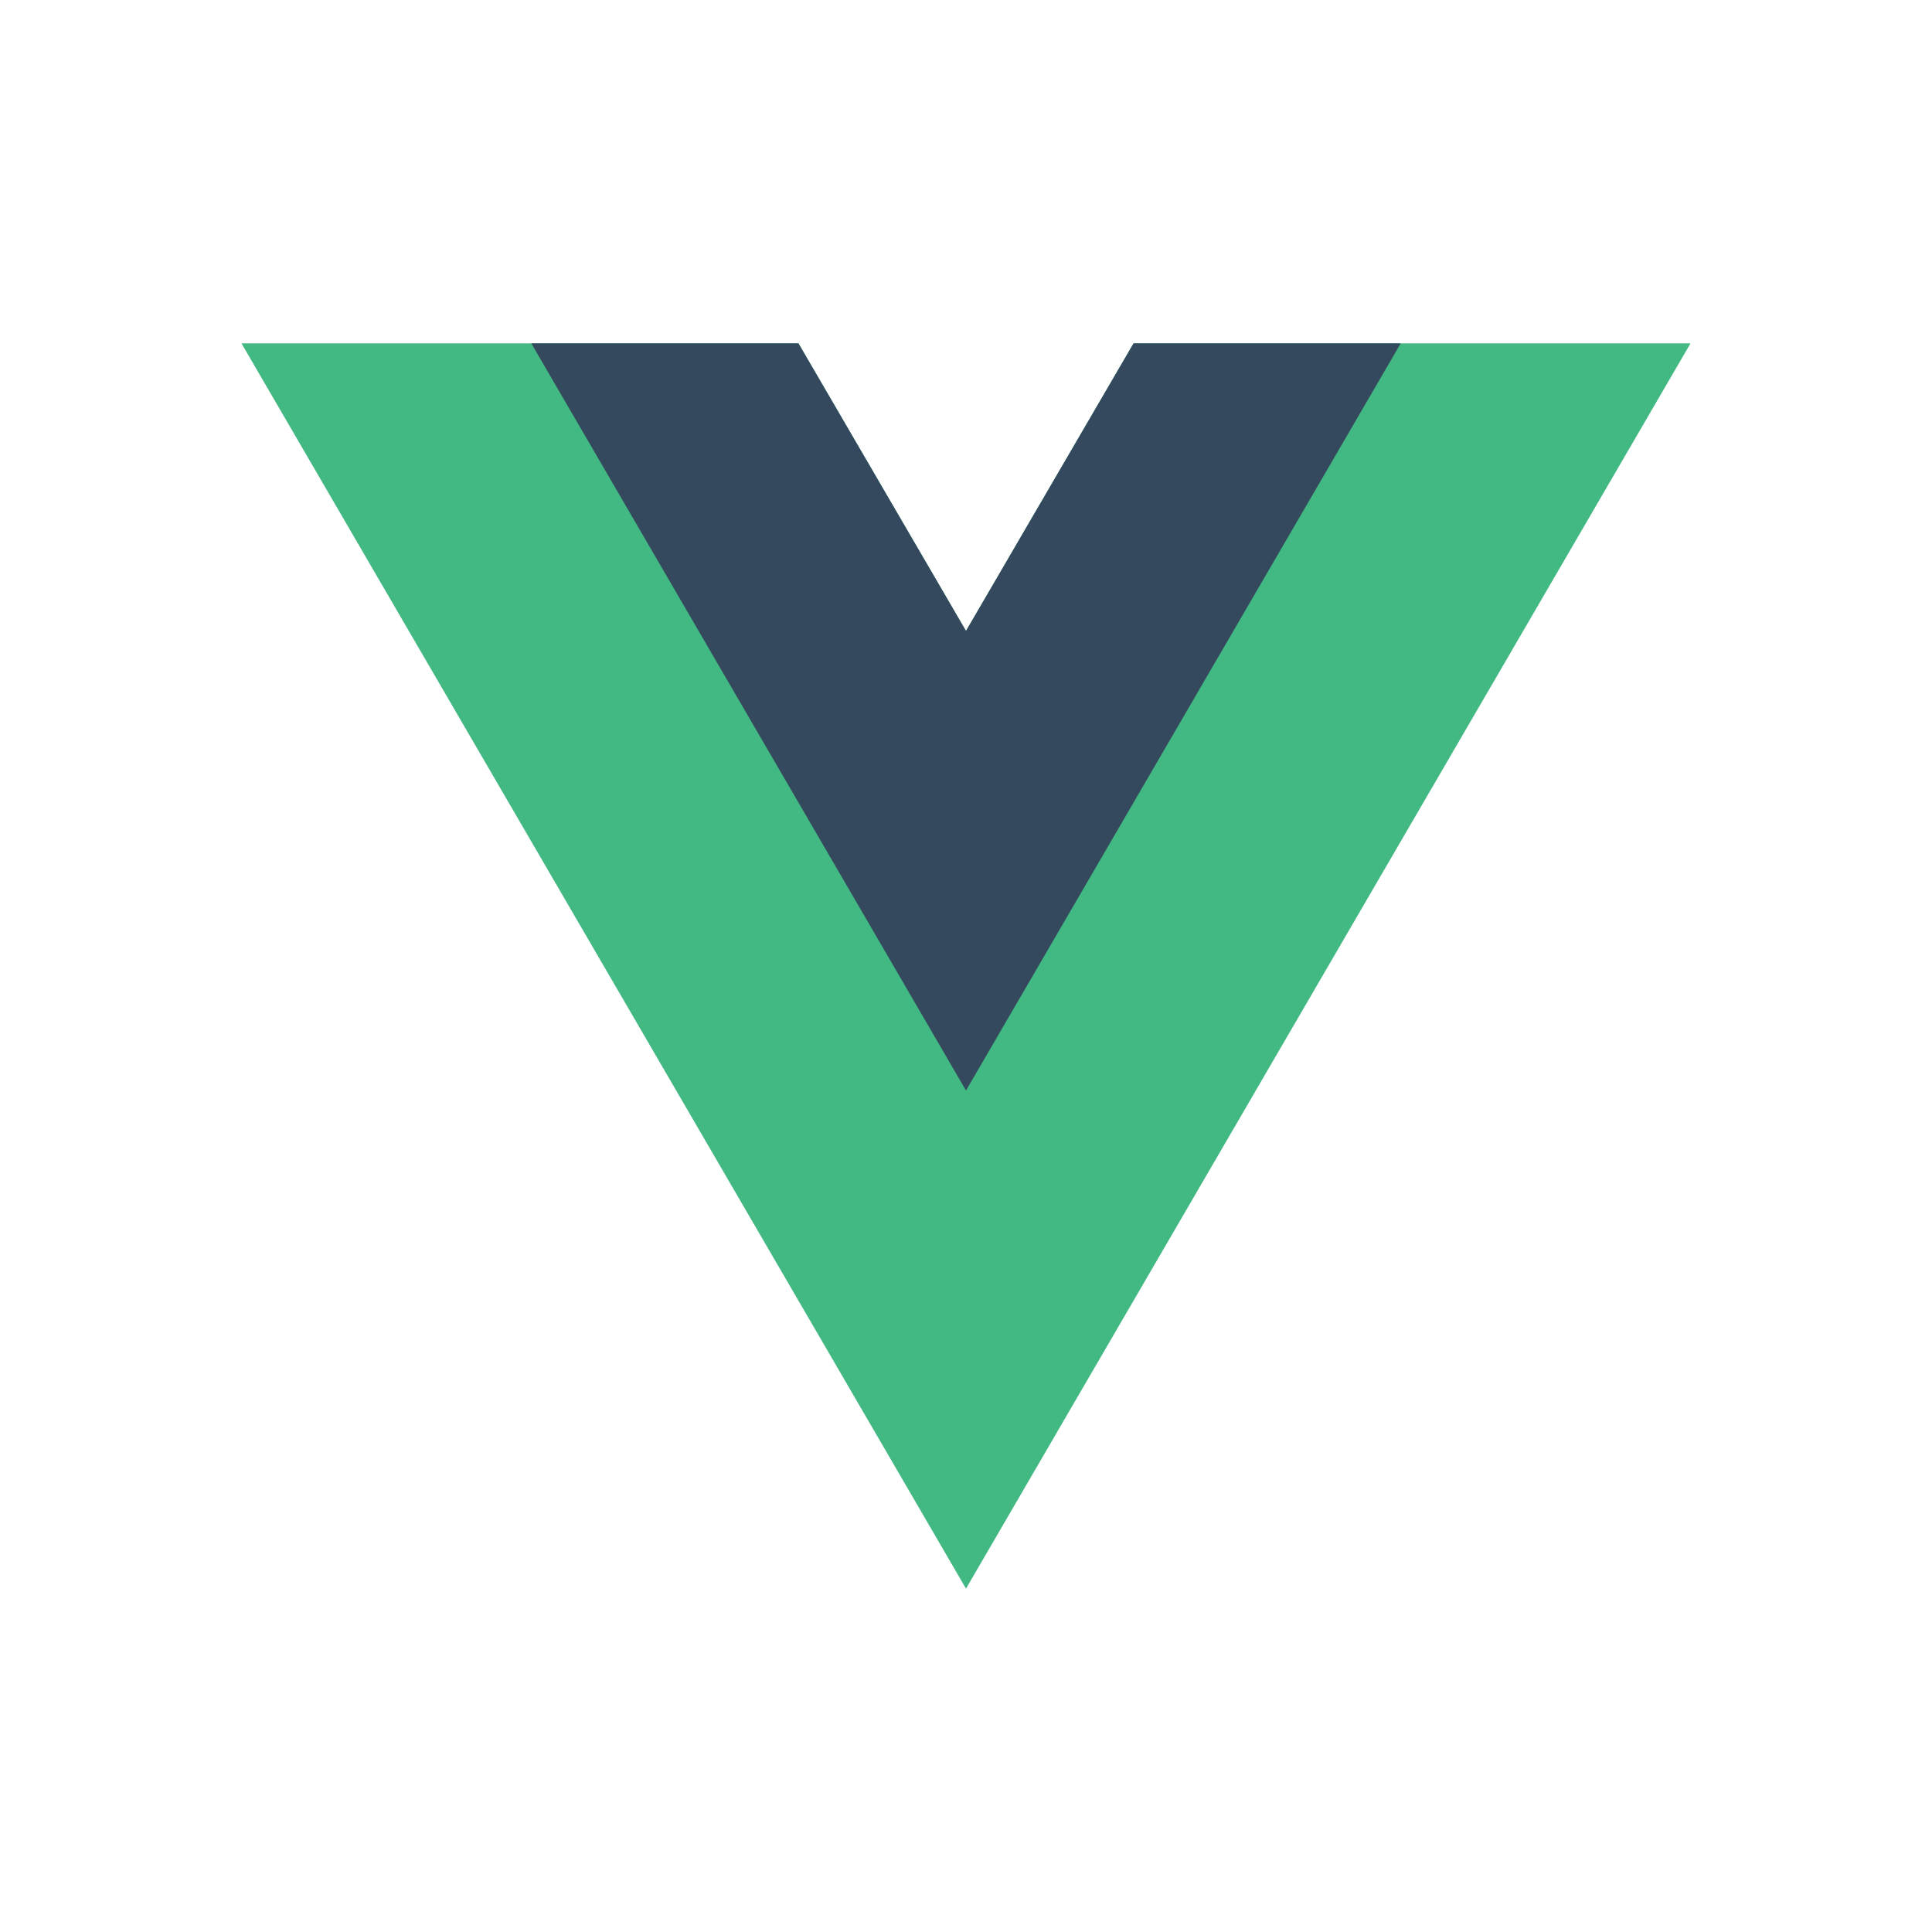
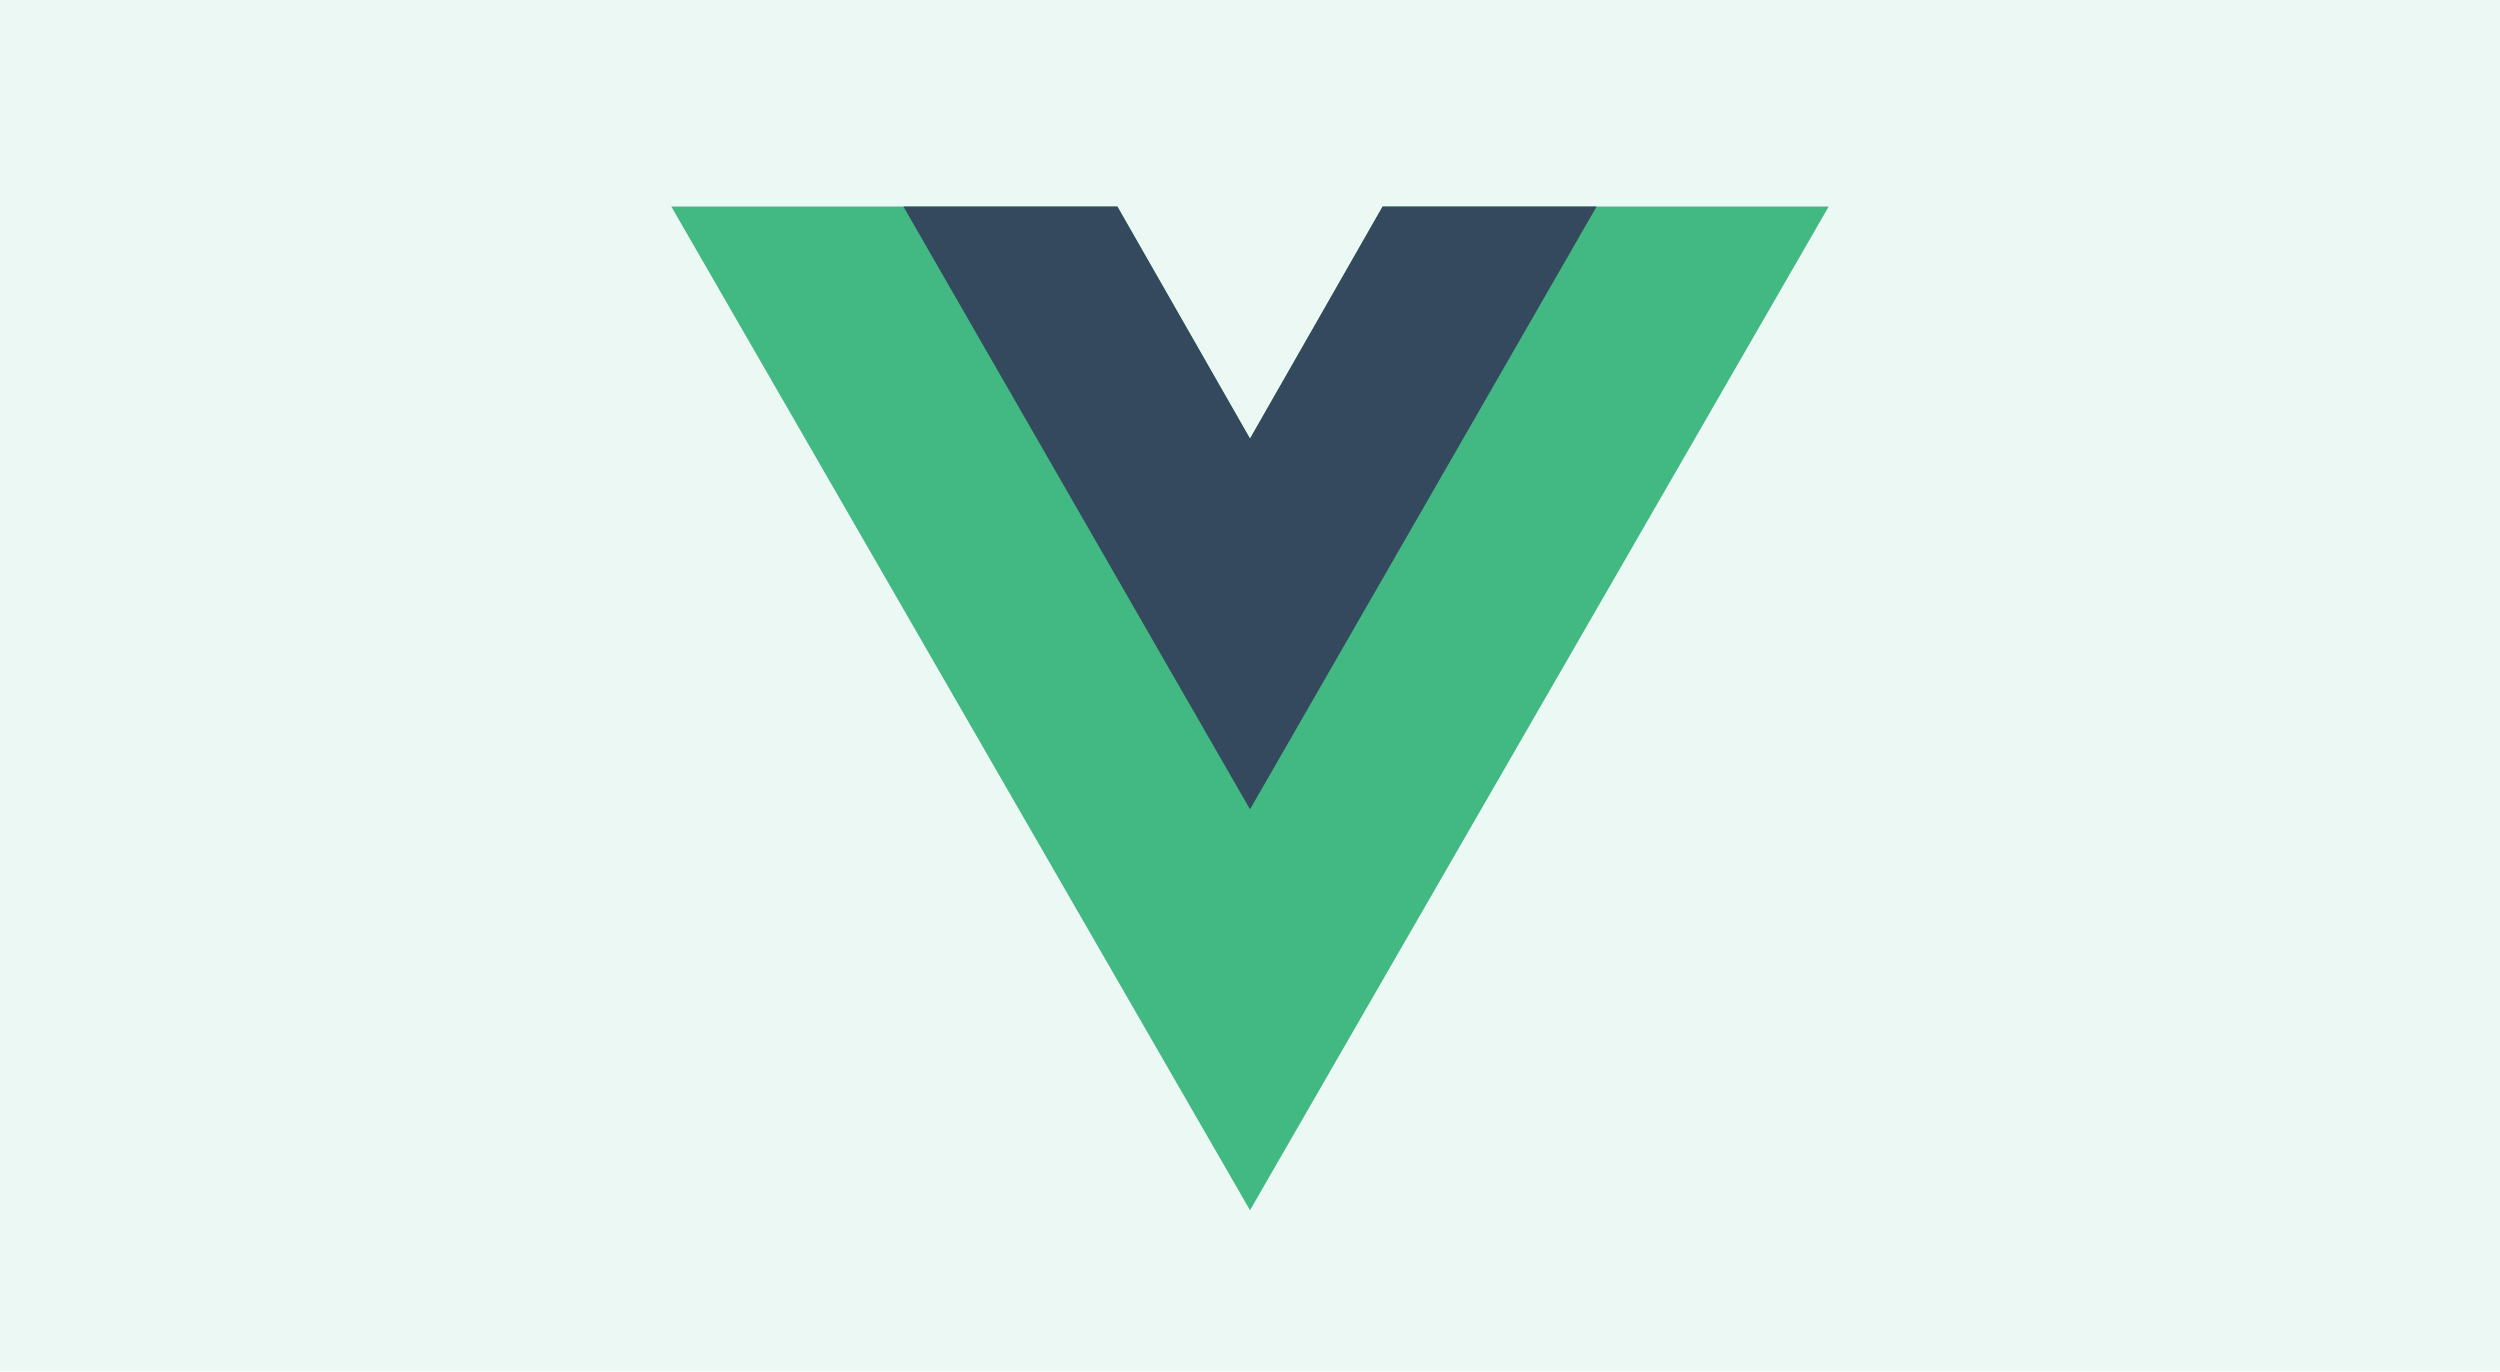
- <svg xmlns="http://www.w3.org/2000/svg" width="200" height="200" version="1.1">
-   <g>
-     <g id="surface1">
-       <path id="svg_1" fill="rgb(25.882%,72.157%,51.373%)" fill-rule="nonzero" d="m117.344,35.547l-17.344,29.766l-17.344,-29.766l-57.656,0l75,128.906l75,-128.906c0,0 -57.656,0 -57.656,0zm0,0" />
-       <path id="svg_2" fill="rgb(20.784%,28.627%,36.863%)" fill-rule="nonzero" d="m117.344,35.547l-17.344,29.766l-17.344,-29.766l-27.656,0l45,77.344l45,-77.344l-27.656,0zm0,0" />
-     </g>
-   </g>
+ <svg xmlns="http://www.w3.org/2000/svg" width="864" height="474" viewBox="0 0 864 474" fill="none">
+   <rect width="864" height="474" fill="#42B883" fill-opacity="0.1" />
+   <path d="M477.833 71.375L432 151.583L386.167 71.375H232L432 418.25L632 71.375H477.833Z" fill="#42B883" />
+   <path d="M477.833 71.375L432 151.583L386.167 71.375H312.208L432 279.708L551.792 71.375H477.833Z" fill="#35495E" />
</svg>
